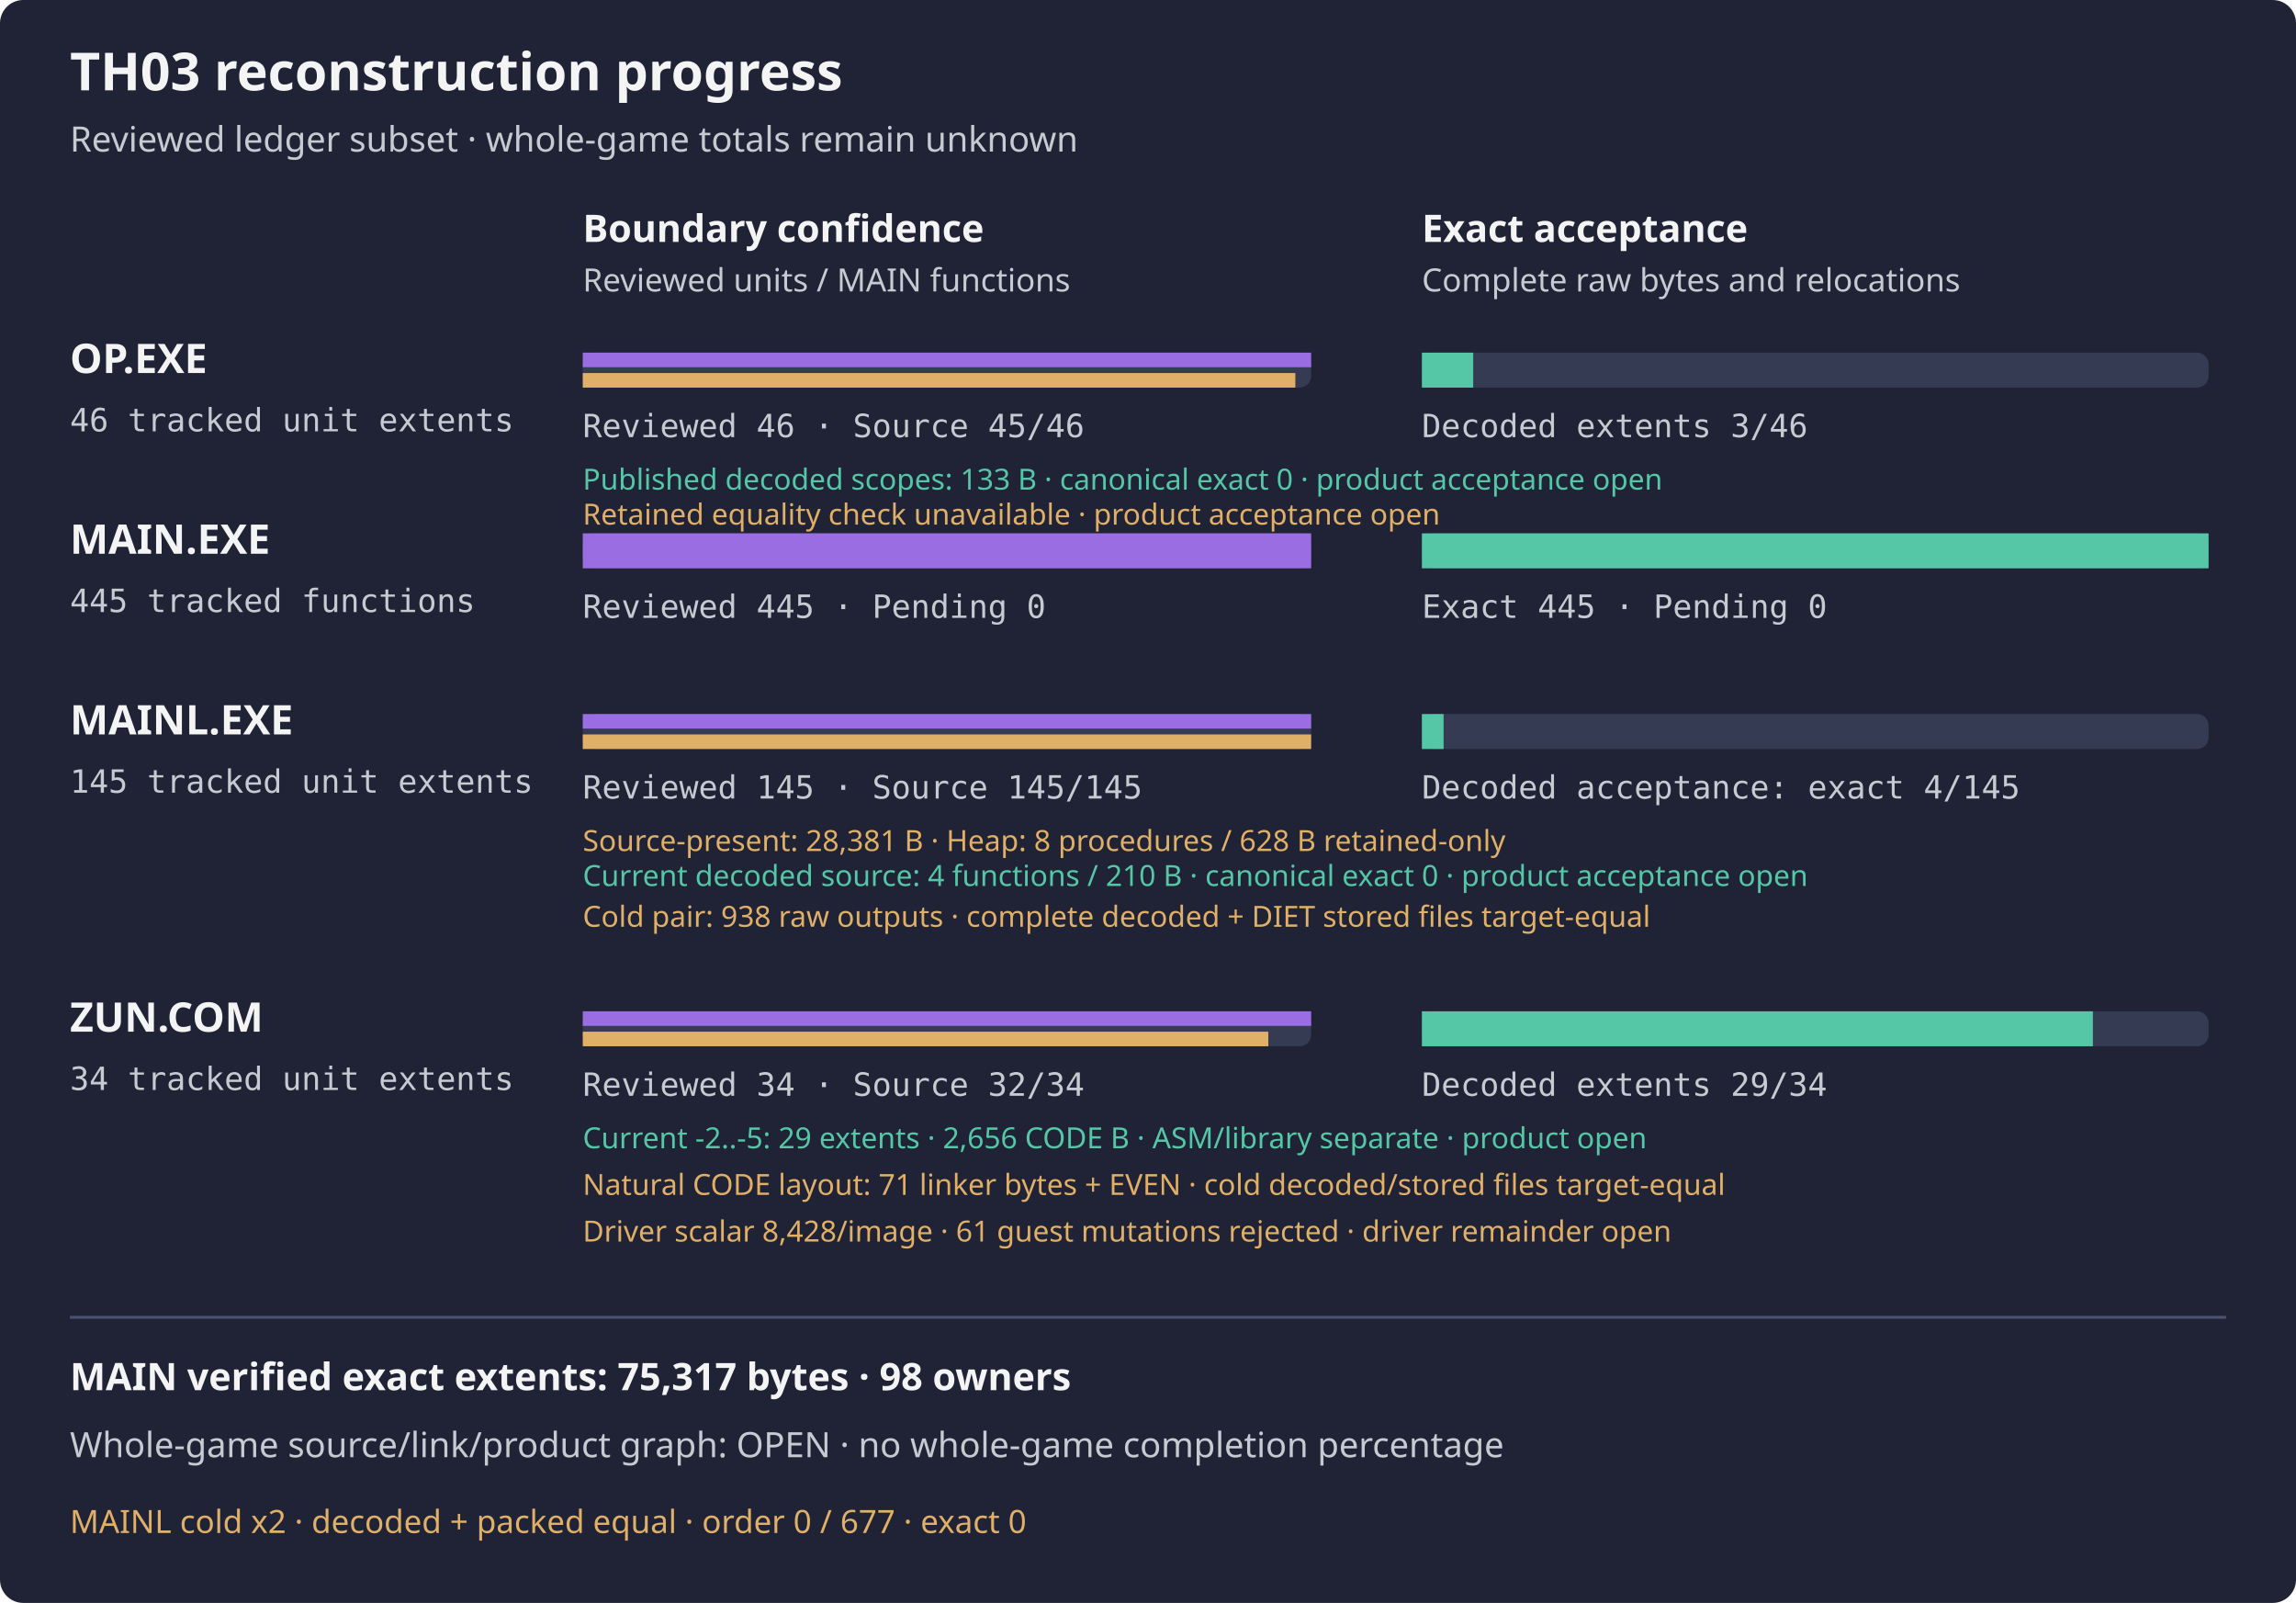
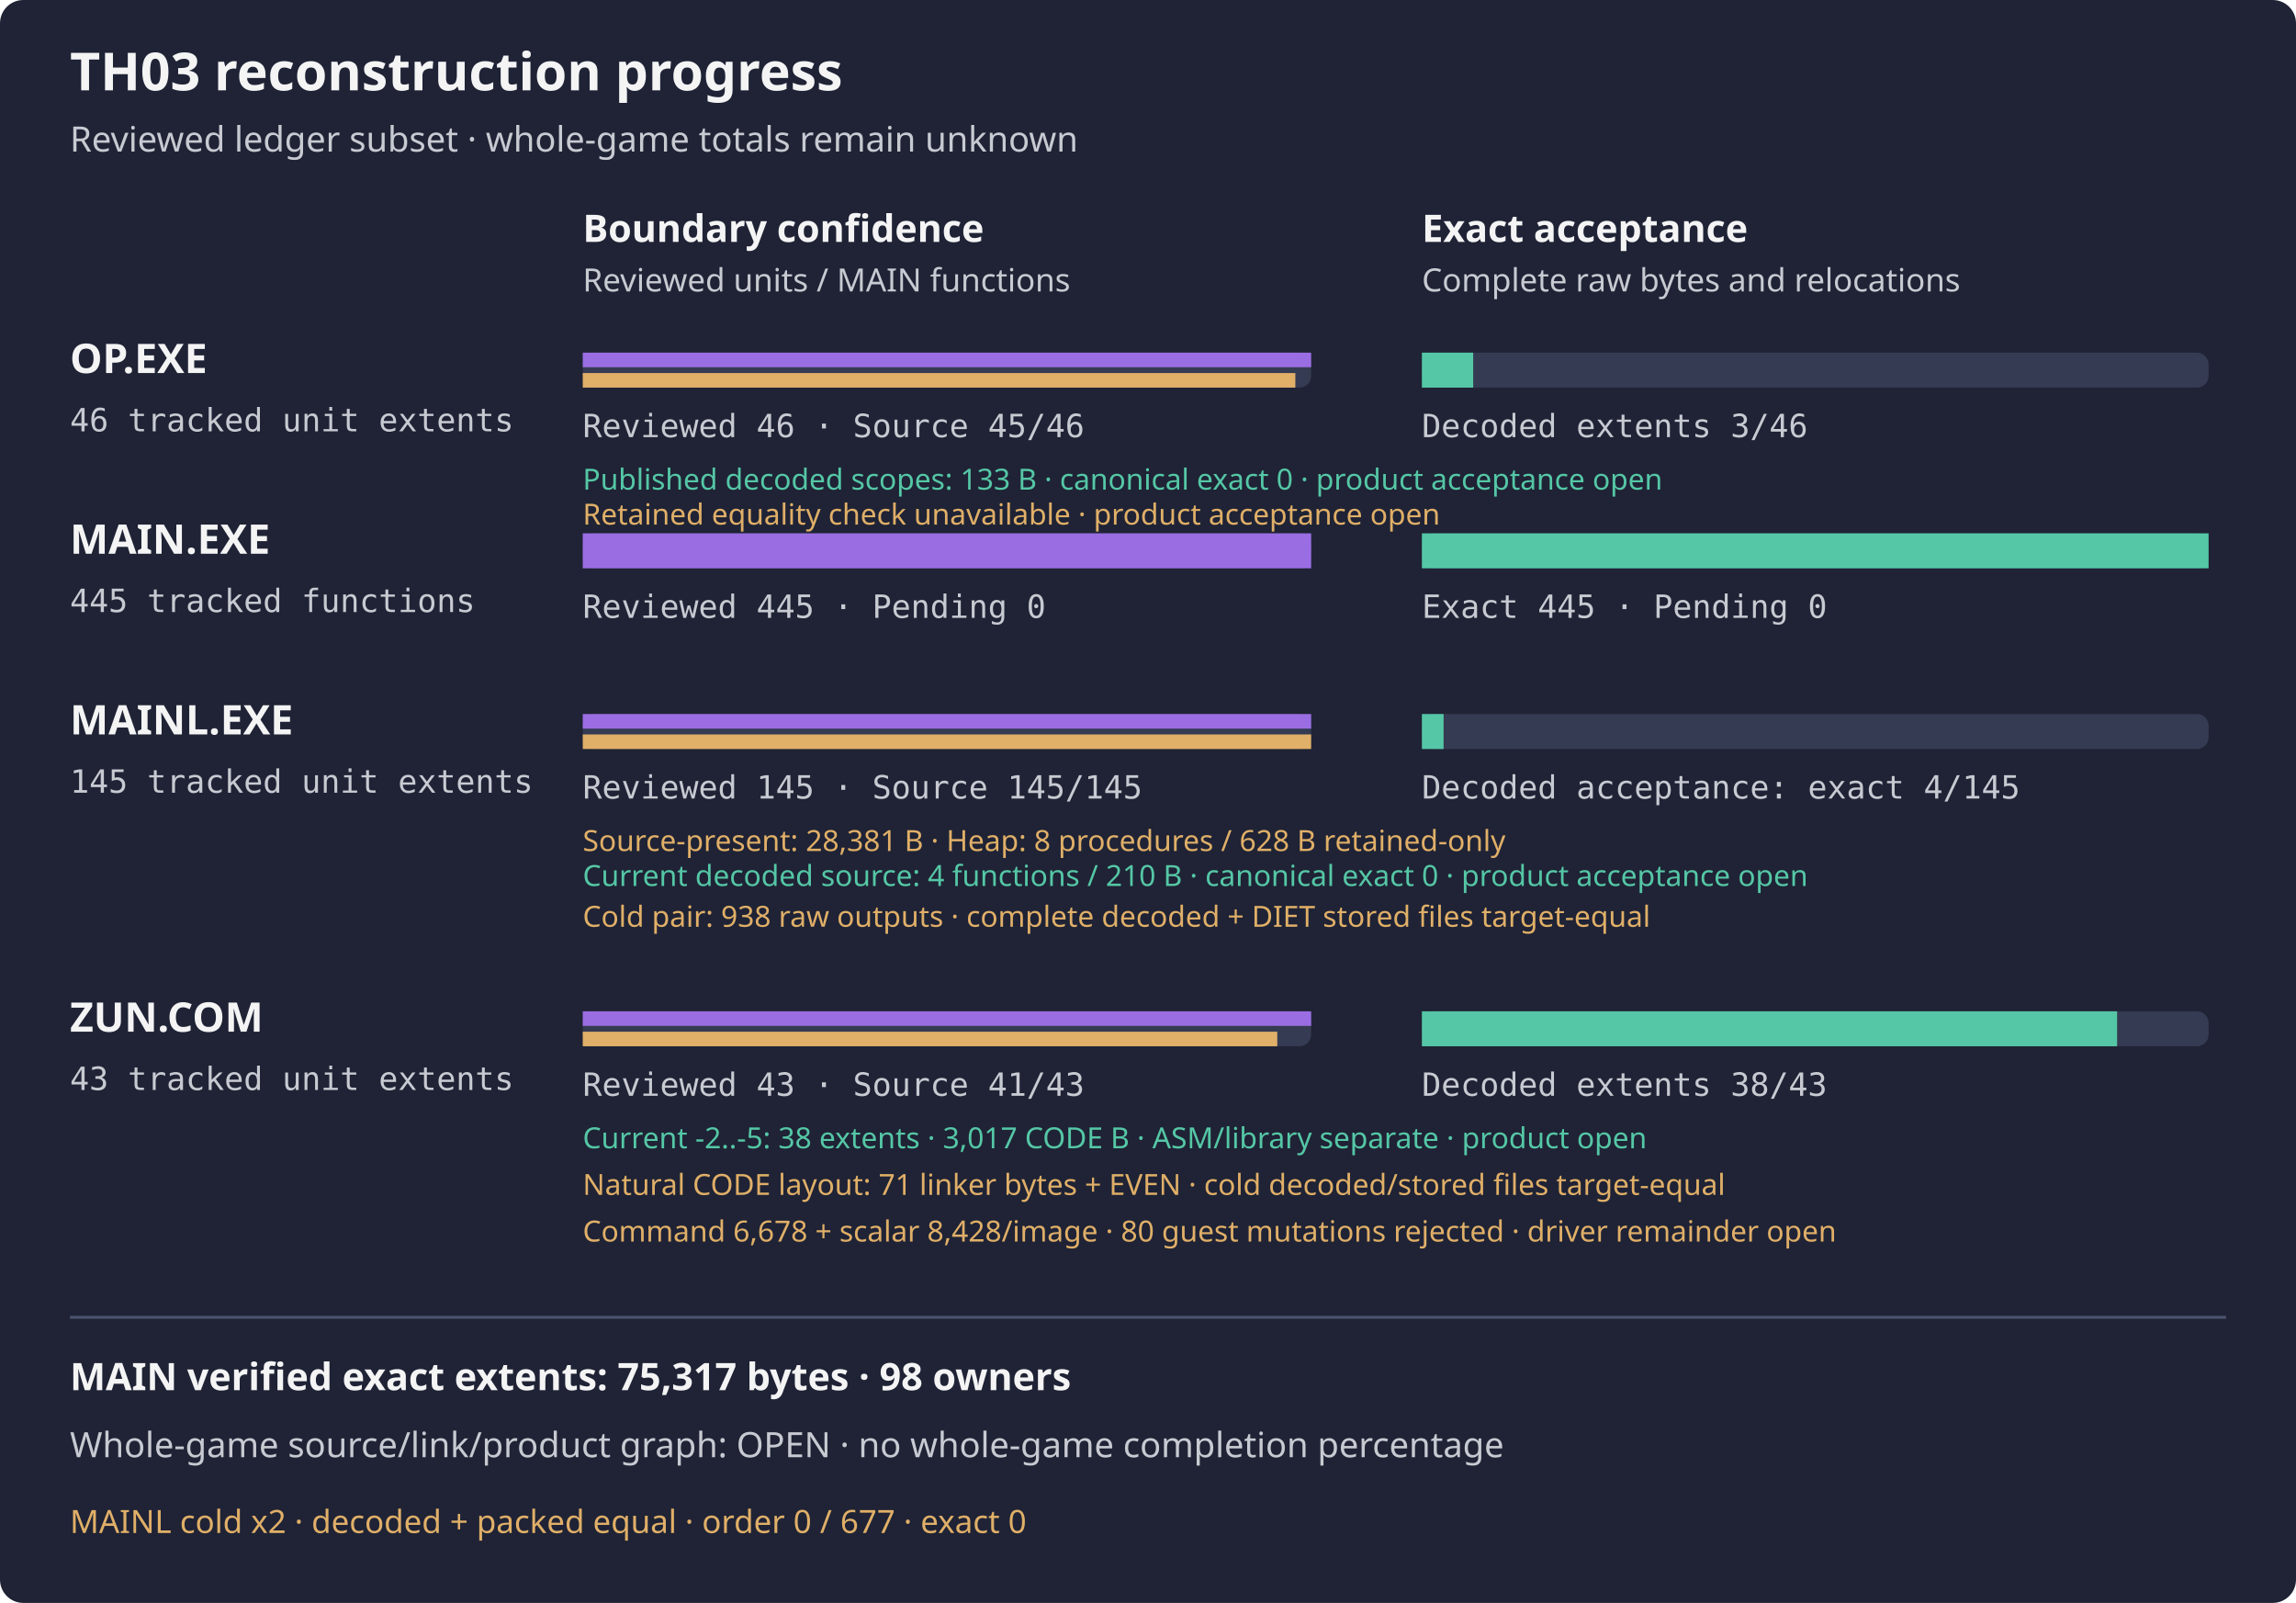
<svg xmlns="http://www.w3.org/2000/svg" width="788" height="550" viewBox="0 0 788 550" role="img" aria-label="TH03 reviewed subset reconstruction progress">
  <rect width="788" height="550" rx="8" fill="#1f2335" />
  <text x="24" y="31" fill="#f4f4f5" font-family="sans-serif" font-size="18" font-weight="600">TH03 reconstruction progress</text>
  <text x="24" y="52" fill="#c8cad2" font-family="sans-serif" font-size="12">Reviewed ledger subset · whole-game totals remain unknown</text>
  <text x="200" y="83" fill="#f4f4f5" font-family="sans-serif" font-size="13" font-weight="600">Boundary confidence</text>
  <text x="488" y="83" fill="#f4f4f5" font-family="sans-serif" font-size="13" font-weight="600">Exact acceptance</text>
  <text x="200" y="100" fill="#c8cad2" font-family="sans-serif" font-size="11">Reviewed units / MAIN functions</text>
  <text x="488" y="100" fill="#c8cad2" font-family="sans-serif" font-size="11">Complete raw bytes and relocations</text>
  <g aria-label="OP.EXE bars count tracked unit extents, not functions; source-present is not exact">
    <text x="24" y="128" fill="#f4f4f5" font-family="sans-serif" font-size="14" font-weight="600">OP.EXE</text>
    <text x="24" y="148" fill="#c8cad2" font-family="monospace" font-size="11">46 tracked unit extents</text>
    <rect x="200" y="121" width="250" height="12" rx="4" fill="#353b52" />
    <rect x="488" y="121" width="270" height="12" rx="4" fill="#353b52" />
    <rect x="200" y="121" width="250.00" height="5" fill="#9b6de3" />
    <rect x="200" y="128" width="244.57" height="5" fill="#e0af68" />
    <rect x="488" y="121" width="17.61" height="12" fill="#55c7a6" />
    <text x="200" y="150" fill="#c8cad2" font-family="monospace" font-size="11">Reviewed 46 · Source 45/46</text>
    <text x="488" y="150" fill="#c8cad2" font-family="monospace" font-size="11">Decoded extents 3/46</text>
  </g>
  <text x="200" y="168" fill="#55c7a6" font-family="sans-serif" font-size="10">Published decoded scopes: 133 B · canonical exact 0 · product acceptance open</text>
  <text x="200" y="180" fill="#e0af68" font-family="sans-serif" font-size="10">Retained equality check unavailable · product acceptance open</text>
  <text x="24" y="190" fill="#f4f4f5" font-family="sans-serif" font-size="14" font-weight="600">MAIN.EXE</text>
  <text x="24" y="210" fill="#c8cad2" font-family="monospace" font-size="11">445 tracked functions</text>
  <rect x="200" y="183" width="250" height="12" rx="4" fill="#353b52" />
  <rect x="488" y="183" width="270" height="12" rx="4" fill="#353b52" />
  <rect x="200" y="183" width="250.00" height="12" fill="#9b6de3" />
  <rect x="488" y="183" width="270.00" height="12" fill="#55c7a6" />
  <text x="200" y="212" fill="#c8cad2" font-family="monospace" font-size="11">Reviewed 445 · Pending 0</text>
  <text x="488" y="212" fill="#c8cad2" font-family="monospace" font-size="11">Exact 445 · Pending 0</text>
  <g aria-label="MAINL bars count tracked unit extents, not functions; source-present is not exact">
    <text x="24" y="252" fill="#f4f4f5" font-family="sans-serif" font-size="14" font-weight="600">MAINL.EXE</text>
    <text x="24" y="272" fill="#c8cad2" font-family="monospace" font-size="11">145 tracked unit extents</text>
    <rect x="200" y="245" width="250" height="12" rx="4" fill="#353b52" />
    <rect x="488" y="245" width="270" height="12" rx="4" fill="#353b52" />
    <rect x="200" y="245" width="250.00" height="5" fill="#9b6de3" />
    <rect x="200" y="252" width="250.00" height="5" fill="#e0af68" />
    <rect x="488" y="245" width="7.45" height="12" fill="#55c7a6" />
    <text x="200" y="274" fill="#c8cad2" font-family="monospace" font-size="11">Reviewed 145 · Source 145/145</text>
    <text x="488" y="274" fill="#c8cad2" font-family="monospace" font-size="11">Decoded acceptance: exact 4/145</text>
    <text x="200" y="292" fill="#e0af68" font-family="sans-serif" font-size="10">Source-present: 28,381 B · Heap: 8 procedures / 628 B retained-only</text>
  </g>
  <text x="200" y="304" fill="#55c7a6" font-family="sans-serif" font-size="10">Current decoded source: 4 functions / 210 B · canonical exact 0 · product acceptance open</text>
  <text x="200" y="318" fill="#e0af68" font-family="sans-serif" font-size="10">Cold pair: 938 raw outputs · complete decoded + DIET stored files target-equal</text>
  <g aria-label="ZUN.COM bars count tracked unit extents, not functions; source-present is not exact">
    <text x="24" y="354" fill="#f4f4f5" font-family="sans-serif" font-size="14" font-weight="600">ZUN.COM</text>
-     <text x="24" y="374" fill="#c8cad2" font-family="monospace" font-size="11">34 tracked unit extents</text>
+     <text x="24" y="374" fill="#c8cad2" font-family="monospace" font-size="11">43 tracked unit extents</text>
    <rect x="200" y="347" width="250" height="12" rx="4" fill="#353b52" />
    <rect x="488" y="347" width="270" height="12" rx="4" fill="#353b52" />
    <rect x="200" y="347" width="250.00" height="5" fill="#9b6de3" />
-     <rect x="200" y="354" width="235.29" height="5" fill="#e0af68" />
-     <rect x="488" y="347" width="230.29" height="12" fill="#55c7a6" />
-     <text x="200" y="376" fill="#c8cad2" font-family="monospace" font-size="11">Reviewed 34 · Source 32/34</text>
-     <text x="488" y="376" fill="#c8cad2" font-family="monospace" font-size="11">Decoded extents 29/34</text>
+     <rect x="200" y="354" width="238.37" height="5" fill="#e0af68" />
+     <rect x="488" y="347" width="238.60" height="12" fill="#55c7a6" />
+     <text x="200" y="376" fill="#c8cad2" font-family="monospace" font-size="11">Reviewed 43 · Source 41/43</text>
+     <text x="488" y="376" fill="#c8cad2" font-family="monospace" font-size="11">Decoded extents 38/43</text>
  </g>
-   <text x="200" y="394" fill="#55c7a6" font-family="sans-serif" font-size="10">Current -2..-5: 29 extents · 2,656 CODE B · ASM/library separate · product open</text>
+   <text x="200" y="394" fill="#55c7a6" font-family="sans-serif" font-size="10">Current -2..-5: 38 extents · 3,017 CODE B · ASM/library separate · product open</text>
  <text x="200" y="410" fill="#e0af68" font-family="sans-serif" font-size="10">Natural CODE layout: 71 linker bytes + EVEN · cold decoded/stored files target-equal</text>
-   <text x="200" y="426" fill="#e0af68" font-family="sans-serif" font-size="10">Driver scalar 8,428/image · 61 guest mutations rejected · driver remainder open</text>
+   <text x="200" y="426" fill="#e0af68" font-family="sans-serif" font-size="10">Command 6,678 + scalar 8,428/image · 80 guest mutations rejected · driver remainder open</text>
  <path d="M24 452 H764" stroke="#4b526d" />
  <text x="24" y="477" fill="#f4f4f5" font-family="sans-serif" font-size="13" font-weight="600">MAIN verified exact extents: 75,317 bytes · 98 owners</text>
  <text x="24" y="500" fill="#c8cad2" font-family="sans-serif" font-size="12">Whole-game source/link/product graph: OPEN · no whole-game completion percentage</text>
  <text x="24" y="526" fill="#e0af68" font-family="sans-serif" font-size="11">MAINL cold x2 · decoded + packed equal · order 0 / 677 · exact 0</text>
</svg>
